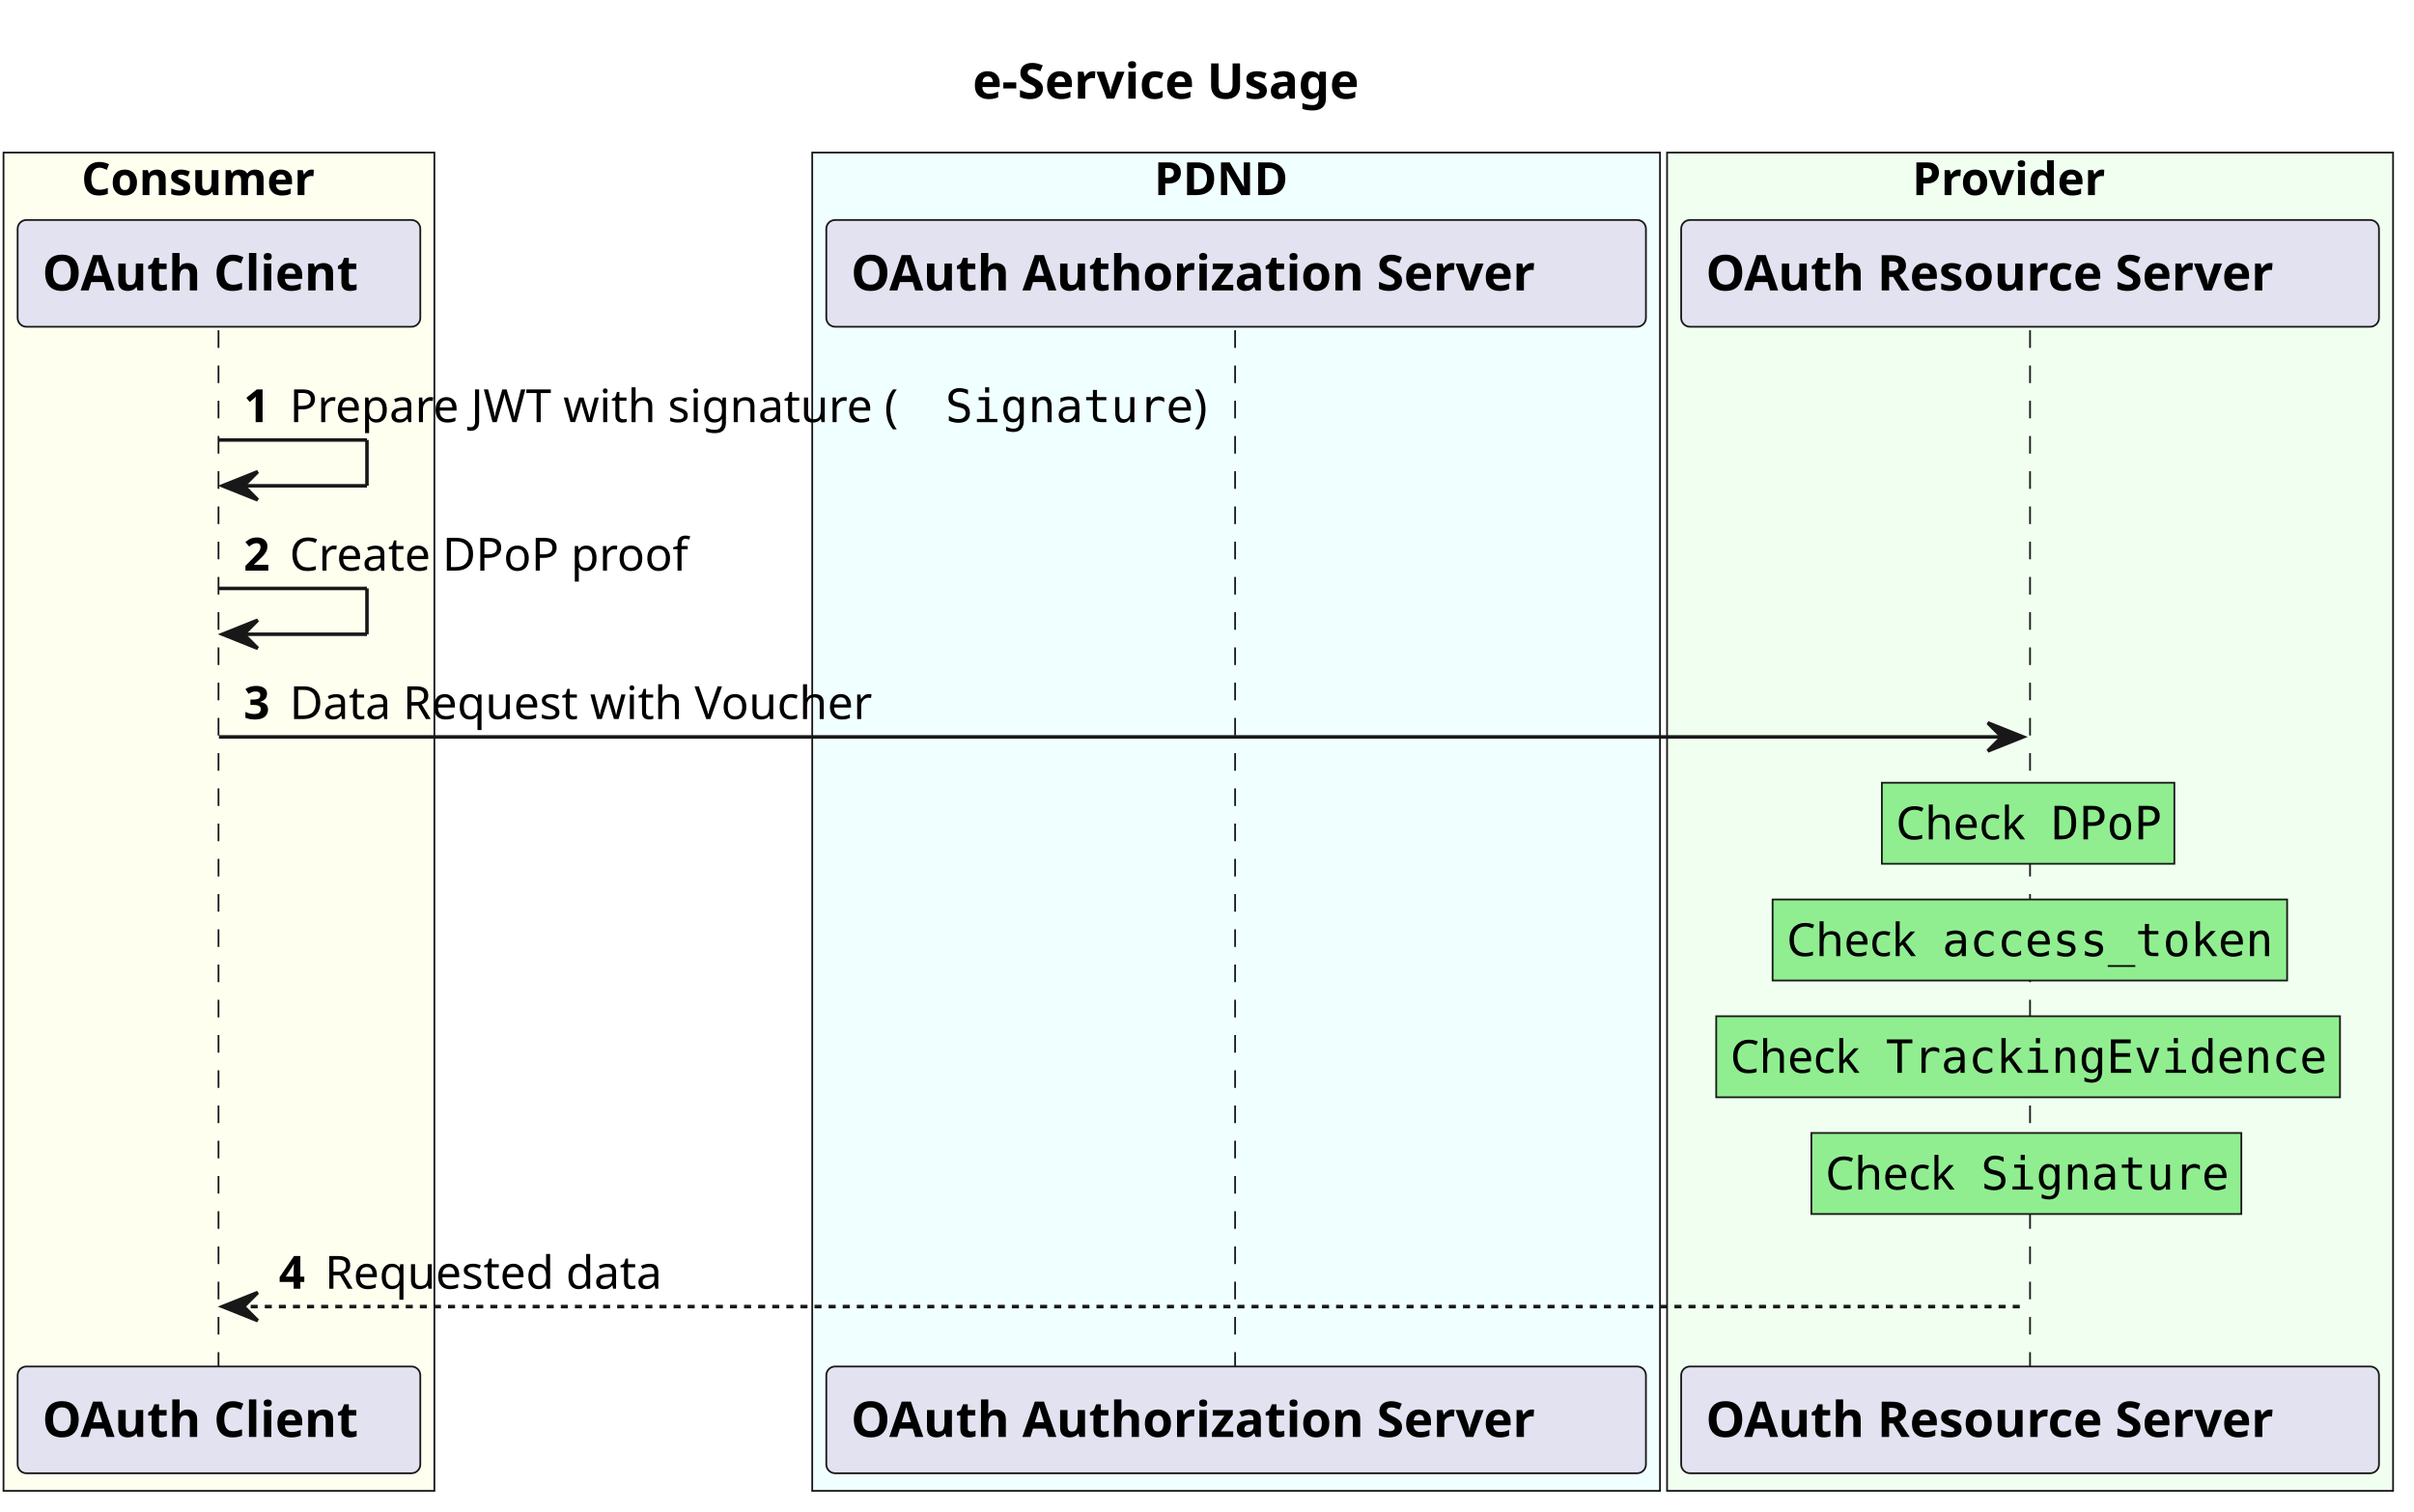
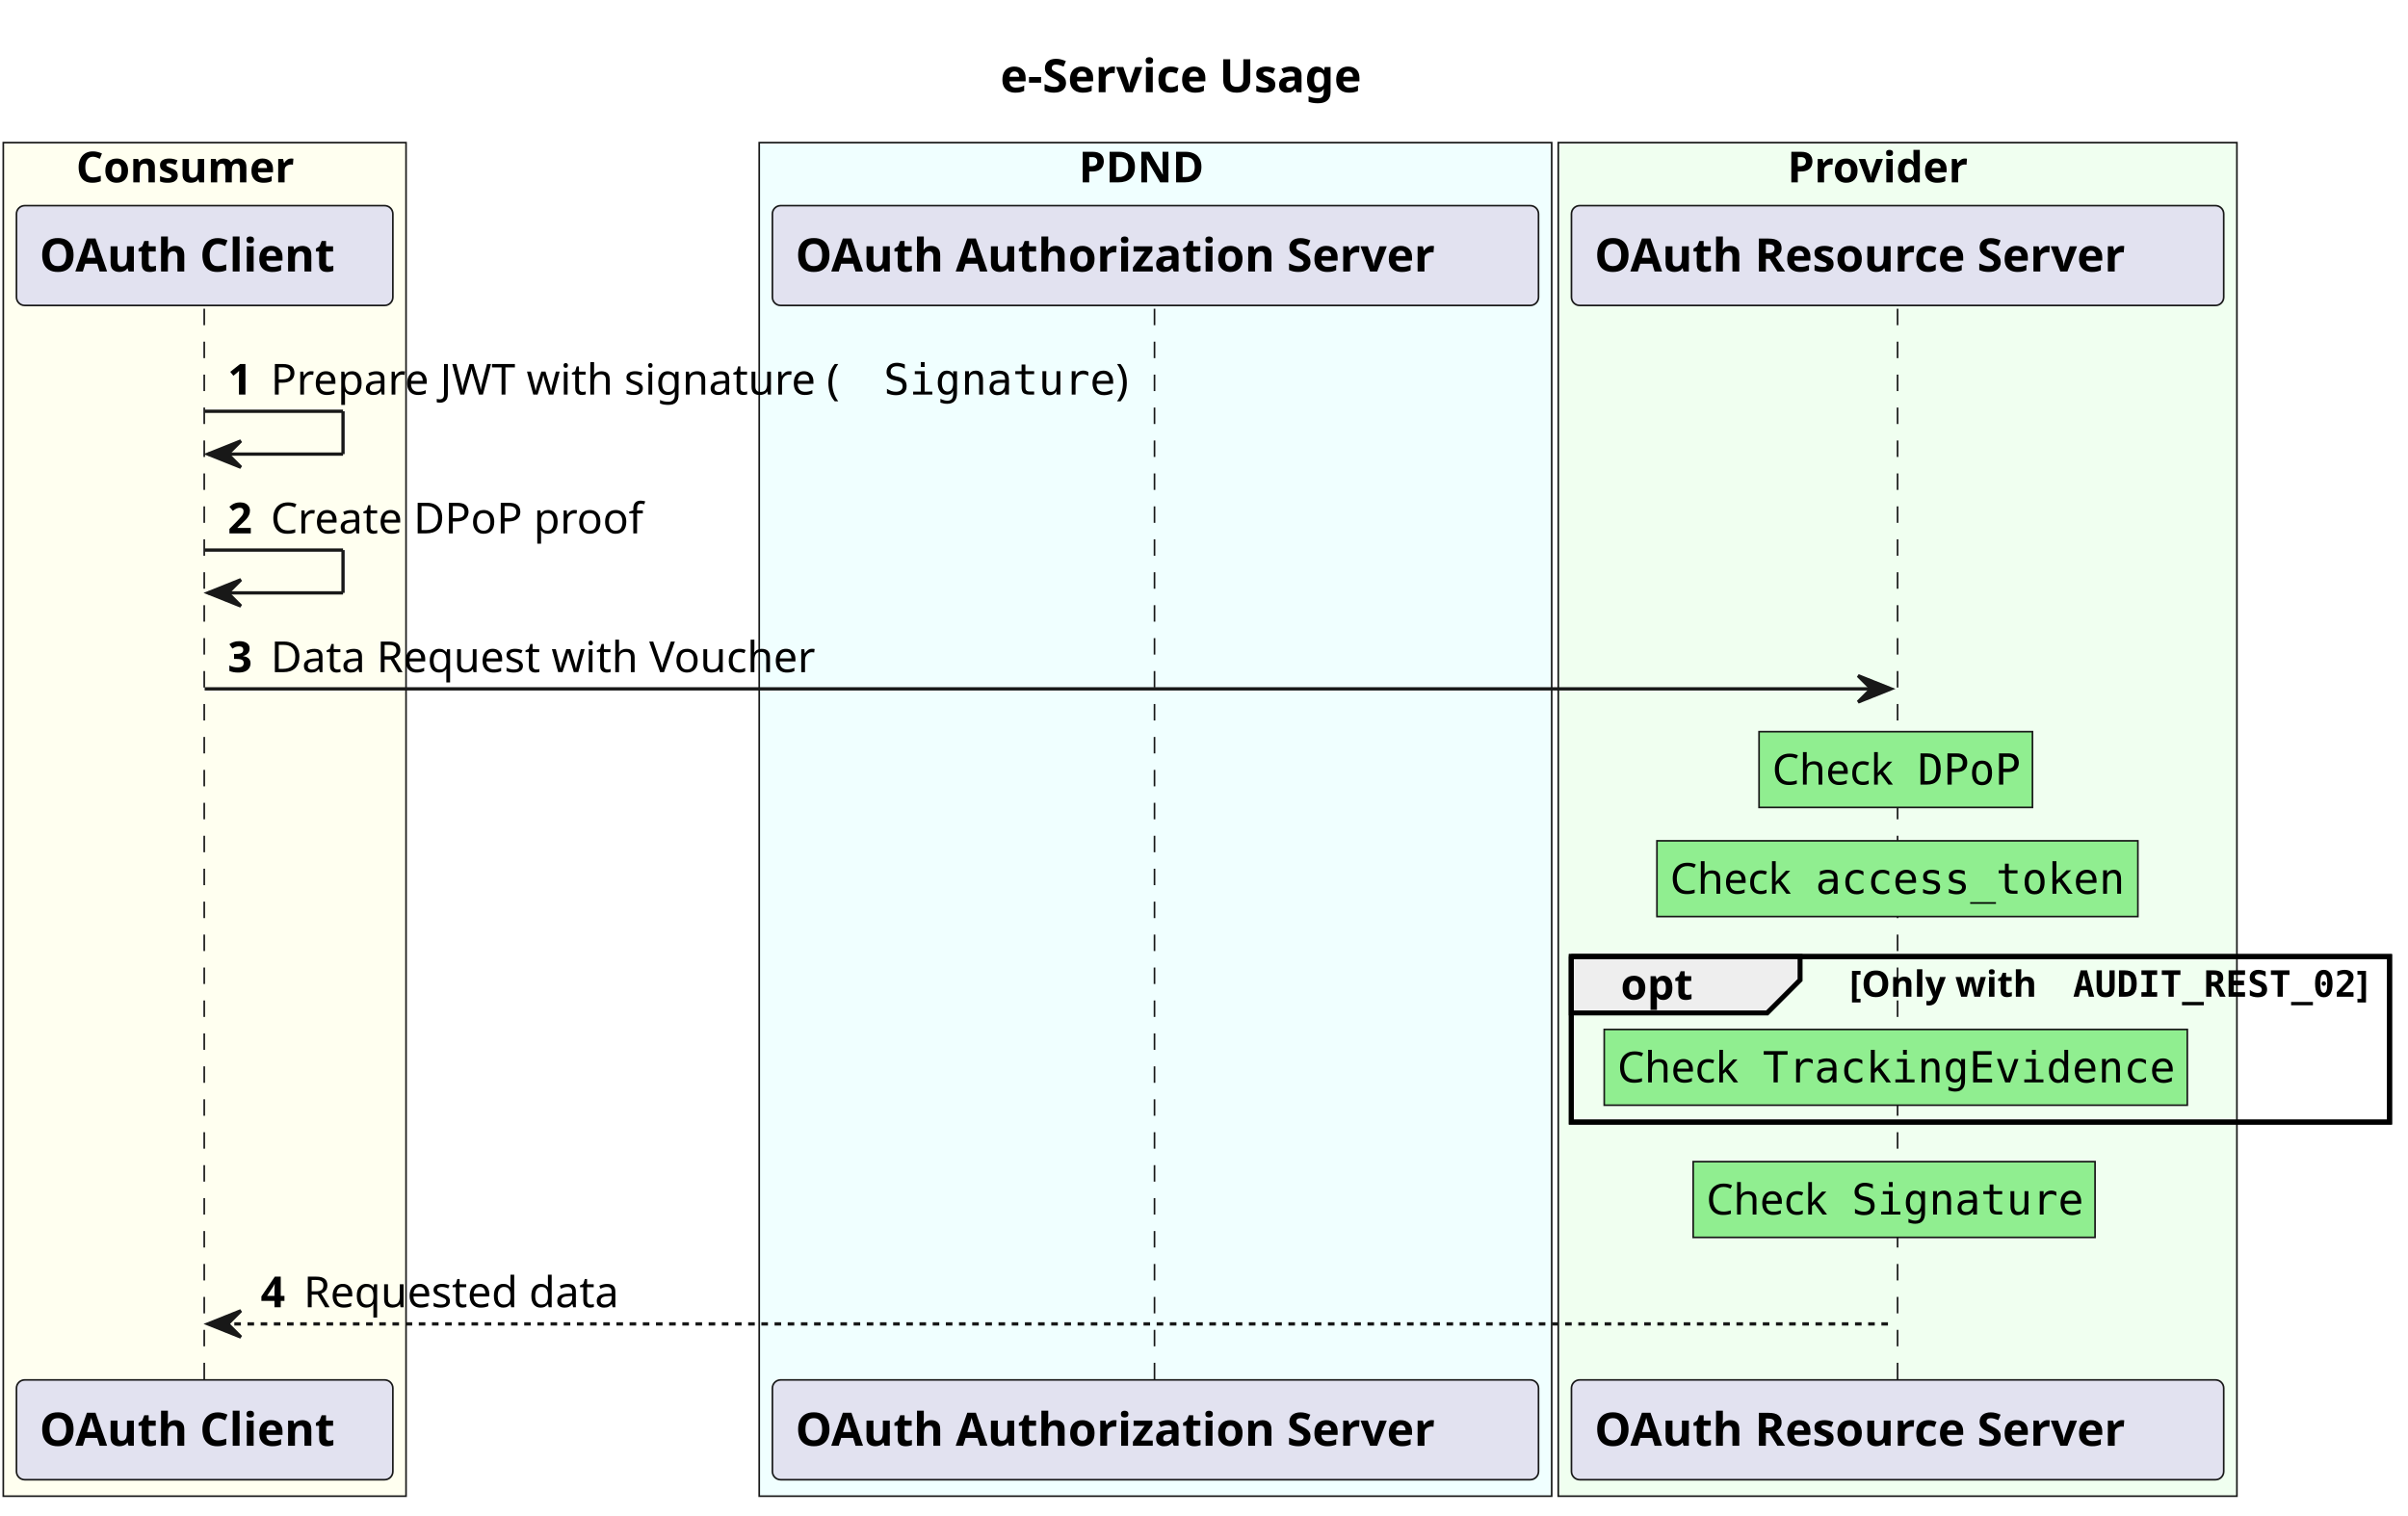
- <svg xmlns="http://www.w3.org/2000/svg" contentStyleType="text/css" data-diagram-type="SEQUENCE" height="429px" preserveAspectRatio="none" style="width:685px;height:429px;background:#FFFFFF;" version="1.1" viewBox="0 0 685 429" width="685px" zoomAndPan="magnify">
+ <svg xmlns="http://www.w3.org/2000/svg" contentStyleType="text/css" data-diagram-type="SEQUENCE" height="460px" preserveAspectRatio="none" style="width:731px;height:460px;background:#FFFFFF;" version="1.1" viewBox="0 0 731 460" width="731px" zoomAndPan="magnify">
  <defs />
  <g>
-     <text fill="#000000" font-family="sans-serif" font-size="14" font-weight="bold" lengthAdjust="spacing" textLength="127.046" x="276.007" y="27.995">e-Service Usage</text>
-     <rect fill="#FFFFF0" height="379.789" style="stroke:#181818;stroke-width:0.5;" width="122.263" x="1" y="43.297" />
+     <text fill="#000000" font-family="sans-serif" font-size="14" font-weight="bold" lengthAdjust="spacing" textLength="127.046" x="303.679" y="27.995">e-Service Usage</text>
+     <rect fill="#FFFFF0" height="410.922" style="stroke:#181818;stroke-width:0.5;" width="122.263" x="1" y="43.297" />
    <text fill="#000000" font-family="sans-serif" font-size="13" font-weight="bold" lengthAdjust="spacing" textLength="73.493" x="23.122" y="55.364">Consumer</text>
    <text fill="#000000" font-family="sans-serif" font-size="13" font-weight="bold" lengthAdjust="spacing" textLength="4.526" x="96.615" y="55.364"> </text>
-     <rect fill="#F0FFFF" height="379.789" style="stroke:#181818;stroke-width:0.5;" width="240.572" x="230.477" y="43.297" />
+     <rect fill="#F0FFFF" height="410.922" style="stroke:#181818;stroke-width:0.5;" width="240.572" x="230.477" y="43.297" />
    <text fill="#000000" font-family="sans-serif" font-size="13" font-weight="bold" lengthAdjust="spacing" textLength="41.99" x="327.506" y="55.364">PDND</text>
    <text fill="#000000" font-family="sans-serif" font-size="13" font-weight="bold" lengthAdjust="spacing" textLength="4.526" x="369.496" y="55.364"> </text>
-     <rect fill="#F0FFF0" height="379.789" style="stroke:#181818;stroke-width:0.5;" width="206.01" x="473.05" y="43.297" />
+     <rect fill="#F0FFF0" height="410.922" style="stroke:#181818;stroke-width:0.5;" width="206.01" x="473.05" y="43.297" />
    <text fill="#000000" font-family="sans-serif" font-size="13" font-weight="bold" lengthAdjust="spacing" textLength="62.334" x="542.625" y="55.364">Provider</text>
    <text fill="#000000" font-family="sans-serif" font-size="13" font-weight="bold" lengthAdjust="spacing" textLength="4.526" x="604.959" y="55.364"> </text>
-     <line style="stroke:#181818;stroke-width:0.5;stroke-dasharray:5.0,5.0;" x1="62" x2="62" y1="93.727" y2="388.789" />
-     <line style="stroke:#181818;stroke-width:0.5;stroke-dasharray:5.0,5.0;" x1="350.478" x2="350.478" y1="93.727" y2="388.789" />
-     <line style="stroke:#181818;stroke-width:0.5;stroke-dasharray:5.0,5.0;" x1="576.05" x2="576.05" y1="93.727" y2="388.789" />
+     <rect fill="none" height="50.266" style="stroke:#000000;stroke-width:1.5;" width="248.403" x="477" y="290.391" />
+     <line style="stroke:#181818;stroke-width:0.5;stroke-dasharray:5.0,5.0;" x1="62" x2="62" y1="93.727" y2="419.922" />
+     <line style="stroke:#181818;stroke-width:0.5;stroke-dasharray:5.0,5.0;" x1="350.478" x2="350.478" y1="93.727" y2="419.922" />
+     <line style="stroke:#181818;stroke-width:0.5;stroke-dasharray:5.0,5.0;" x1="576.05" x2="576.05" y1="93.727" y2="419.922" />
    <rect fill="#E2E2F0" height="30.297" rx="2.5" ry="2.5" style="stroke:#181818;stroke-width:0.5;" width="114.263" x="5" y="62.43" />
    <text fill="#000000" font-family="sans-serif" font-size="14" font-weight="bold" lengthAdjust="spacing" textLength="100.263" x="12" y="82.425">OAuth Client</text>
-     <rect fill="#E2E2F0" height="30.297" rx="2.5" ry="2.5" style="stroke:#181818;stroke-width:0.5;" width="114.263" x="5" y="387.789" />
-     <text fill="#000000" font-family="sans-serif" font-size="14" font-weight="bold" lengthAdjust="spacing" textLength="100.263" x="12" y="407.784">OAuth Client</text>
+     <rect fill="#E2E2F0" height="30.297" rx="2.5" ry="2.5" style="stroke:#181818;stroke-width:0.5;" width="114.263" x="5" y="418.922" />
+     <text fill="#000000" font-family="sans-serif" font-size="14" font-weight="bold" lengthAdjust="spacing" textLength="100.263" x="12" y="438.917">OAuth Client</text>
    <rect fill="#E2E2F0" height="30.297" rx="2.5" ry="2.5" style="stroke:#181818;stroke-width:0.5;" width="232.572" x="234.477" y="62.43" />
    <text fill="#000000" font-family="sans-serif" font-size="14" font-weight="bold" lengthAdjust="spacing" textLength="218.572" x="241.477" y="82.425">OAuth Authorization Server</text>
-     <rect fill="#E2E2F0" height="30.297" rx="2.5" ry="2.5" style="stroke:#181818;stroke-width:0.5;" width="232.572" x="234.477" y="387.789" />
-     <text fill="#000000" font-family="sans-serif" font-size="14" font-weight="bold" lengthAdjust="spacing" textLength="218.572" x="241.477" y="407.784">OAuth Authorization Server</text>
+     <rect fill="#E2E2F0" height="30.297" rx="2.5" ry="2.5" style="stroke:#181818;stroke-width:0.5;" width="232.572" x="234.477" y="418.922" />
+     <text fill="#000000" font-family="sans-serif" font-size="14" font-weight="bold" lengthAdjust="spacing" textLength="218.572" x="241.477" y="438.917">OAuth Authorization Server</text>
    <rect fill="#E2E2F0" height="30.297" rx="2.5" ry="2.5" style="stroke:#181818;stroke-width:0.5;" width="198.01" x="477.05" y="62.43" />
    <text fill="#000000" font-family="sans-serif" font-size="14" font-weight="bold" lengthAdjust="spacing" textLength="184.01" x="484.05" y="82.425">OAuth Resource Server</text>
-     <rect fill="#E2E2F0" height="30.297" rx="2.5" ry="2.5" style="stroke:#181818;stroke-width:0.5;" width="198.01" x="477.05" y="387.789" />
-     <text fill="#000000" font-family="sans-serif" font-size="14" font-weight="bold" lengthAdjust="spacing" textLength="184.01" x="484.05" y="407.784">OAuth Resource Server</text>
+     <rect fill="#E2E2F0" height="30.297" rx="2.5" ry="2.5" style="stroke:#181818;stroke-width:0.5;" width="198.01" x="477.05" y="418.922" />
+     <text fill="#000000" font-family="sans-serif" font-size="14" font-weight="bold" lengthAdjust="spacing" textLength="184.01" x="484.05" y="438.917">OAuth Resource Server</text>
    <line style="stroke:#181818;stroke-width:1;" x1="62.131" x2="104.131" y1="124.859" y2="124.859" />
    <line style="stroke:#181818;stroke-width:1;" x1="104.131" x2="104.131" y1="124.859" y2="137.859" />
    <line style="stroke:#181818;stroke-width:1;" x1="63.131" x2="104.131" y1="137.859" y2="137.859" />
    <polygon fill="#181818" points="73.131,133.859,63.131,137.859,73.131,141.859,69.131,137.859" style="stroke:#181818;stroke-width:1;" />
    <text fill="#000000" font-family="sans-serif" font-size="13" font-weight="bold" lengthAdjust="spacing" textLength="9.045" x="69.131" y="119.793">1</text>
    <text fill="#000000" font-family="sans-serif" font-size="13" lengthAdjust="spacing" textLength="186.075" x="82.177" y="119.793">Prepare JWT with signature (</text>
    <text fill="#000000" font-family="monospace" font-size="13" lengthAdjust="spacing" textLength="70.44" x="268.252" y="119.793">Signature</text>
    <text fill="#000000" font-family="sans-serif" font-size="13" lengthAdjust="spacing" textLength="5.072" x="338.692" y="119.793">)</text>
    <line style="stroke:#181818;stroke-width:1;" x1="62.131" x2="104.131" y1="166.992" y2="166.992" />
    <line style="stroke:#181818;stroke-width:1;" x1="104.131" x2="104.131" y1="166.992" y2="179.992" />
    <line style="stroke:#181818;stroke-width:1;" x1="63.131" x2="104.131" y1="179.992" y2="179.992" />
    <polygon fill="#181818" points="73.131,175.992,63.131,179.992,73.131,183.992,69.131,179.992" style="stroke:#181818;stroke-width:1;" />
    <text fill="#000000" font-family="sans-serif" font-size="13" font-weight="bold" lengthAdjust="spacing" textLength="9.045" x="69.131" y="161.926">2</text>
    <text fill="#000000" font-family="sans-serif" font-size="13" lengthAdjust="spacing" textLength="119.469" x="82.177" y="161.926">Create DPoP proof</text>
    <polygon fill="#181818" points="564.055,205.125,574.055,209.125,564.055,213.125,568.055,209.125" style="stroke:#181818;stroke-width:1;" />
    <line style="stroke:#181818;stroke-width:1;" x1="62.131" x2="570.055" y1="209.125" y2="209.125" />
    <text fill="#000000" font-family="sans-serif" font-size="13" font-weight="bold" lengthAdjust="spacing" textLength="9.045" x="69.131" y="204.059">3</text>
    <text fill="#000000" font-family="sans-serif" font-size="13" lengthAdjust="spacing" textLength="178.223" x="82.177" y="204.059">Data Request with Voucher</text>
    <rect fill="#90EE90" height="23" style="stroke:#181818;stroke-width:0.5;" width="83" x="534" y="222.125" />
    <text fill="#000000" font-family="sans-serif" font-size="13" lengthAdjust="spacing" textLength="39.99" x="538" y="238.192">Check</text>
    <text fill="#000000" font-family="monospace" font-size="13" lengthAdjust="spacing" textLength="31.307" x="582.123" y="238.192">DPoP</text>
    <rect fill="#90EE90" height="23" style="stroke:#181818;stroke-width:0.5;" width="146" x="503" y="255.258" />
    <text fill="#000000" font-family="sans-serif" font-size="13" lengthAdjust="spacing" textLength="39.99" x="507" y="271.325">Check</text>
    <text fill="#000000" font-family="monospace" font-size="13" lengthAdjust="spacing" textLength="93.92" x="551.123" y="271.325">access_token</text>
-     <rect fill="#90EE90" height="23" style="stroke:#181818;stroke-width:0.5;" width="177" x="487" y="288.391" />
-     <text fill="#000000" font-family="sans-serif" font-size="13" lengthAdjust="spacing" textLength="39.99" x="491" y="304.457">Check</text>
-     <text fill="#000000" font-family="monospace" font-size="13" lengthAdjust="spacing" textLength="125.227" x="535.123" y="304.457">TrackingEvidence</text>
-     <rect fill="#90EE90" height="23" style="stroke:#181818;stroke-width:0.5;" width="122" x="514" y="321.523" />
-     <text fill="#000000" font-family="sans-serif" font-size="13" lengthAdjust="spacing" textLength="39.99" x="518" y="337.59">Check</text>
-     <text fill="#000000" font-family="monospace" font-size="13" lengthAdjust="spacing" textLength="70.44" x="562.123" y="337.59">Signature</text>
-     <polygon fill="#181818" points="73.131,366.789,63.131,370.789,73.131,374.789,69.131,370.789" style="stroke:#181818;stroke-width:1;" />
-     <line style="stroke:#181818;stroke-width:1;stroke-dasharray:2.0,2.0;" x1="67.131" x2="575.055" y1="370.789" y2="370.789" />
-     <text fill="#000000" font-family="sans-serif" font-size="13" font-weight="bold" lengthAdjust="spacing" textLength="9.045" x="79.131" y="365.723">4</text>
-     <text fill="#000000" font-family="sans-serif" font-size="13" lengthAdjust="spacing" textLength="103.054" x="92.177" y="365.723">Requested data</text>
+     <path d="M477,290.391 L546.451,290.391 L546.451,297.523 L536.451,307.523 L477,307.523 L477,290.391 " fill="#EEEEEE" style="stroke:#000000;stroke-width:1.5;" />
+     <rect fill="none" height="50.266" style="stroke:#000000;stroke-width:1.5;" width="248.403" x="477" y="290.391" />
+     <text fill="#000000" font-family="sans-serif" font-size="13" font-weight="bold" lengthAdjust="spacing" textLength="24.451" x="492" y="303.457">opt</text>
+     <text fill="#000000" font-family="sans-serif" font-size="11" font-weight="bold" lengthAdjust="spacing" textLength="64.002" x="561.451" y="302.601">[Only with</text>
+     <text fill="#000000" font-family="monospace" font-size="11" font-weight="bold" lengthAdjust="spacing" textLength="86.093" x="629.283" y="302.601">AUDIT_REST_02</text>
+     <text fill="#000000" font-family="sans-serif" font-size="11" font-weight="bold" lengthAdjust="spacing" textLength="5.027" x="715.376" y="302.601">]</text>
+     <rect fill="#90EE90" height="23" style="stroke:#181818;stroke-width:0.5;" width="177" x="487" y="312.523" />
+     <text fill="#000000" font-family="sans-serif" font-size="13" lengthAdjust="spacing" textLength="39.99" x="491" y="328.59">Check</text>
+     <text fill="#000000" font-family="monospace" font-size="13" lengthAdjust="spacing" textLength="125.227" x="535.123" y="328.59">TrackingEvidence</text>
+     <rect fill="#90EE90" height="23" style="stroke:#181818;stroke-width:0.5;" width="122" x="514" y="352.656" />
+     <text fill="#000000" font-family="sans-serif" font-size="13" lengthAdjust="spacing" textLength="39.99" x="518" y="368.723">Check</text>
+     <text fill="#000000" font-family="monospace" font-size="13" lengthAdjust="spacing" textLength="70.44" x="562.123" y="368.723">Signature</text>
+     <polygon fill="#181818" points="73.131,397.922,63.131,401.922,73.131,405.922,69.131,401.922" style="stroke:#181818;stroke-width:1;" />
+     <line style="stroke:#181818;stroke-width:1;stroke-dasharray:2.0,2.0;" x1="67.131" x2="575.055" y1="401.922" y2="401.922" />
+     <text fill="#000000" font-family="sans-serif" font-size="13" font-weight="bold" lengthAdjust="spacing" textLength="9.045" x="79.131" y="396.856">4</text>
+     <text fill="#000000" font-family="sans-serif" font-size="13" lengthAdjust="spacing" textLength="103.054" x="92.177" y="396.856">Requested data</text>
  </g>
</svg>
